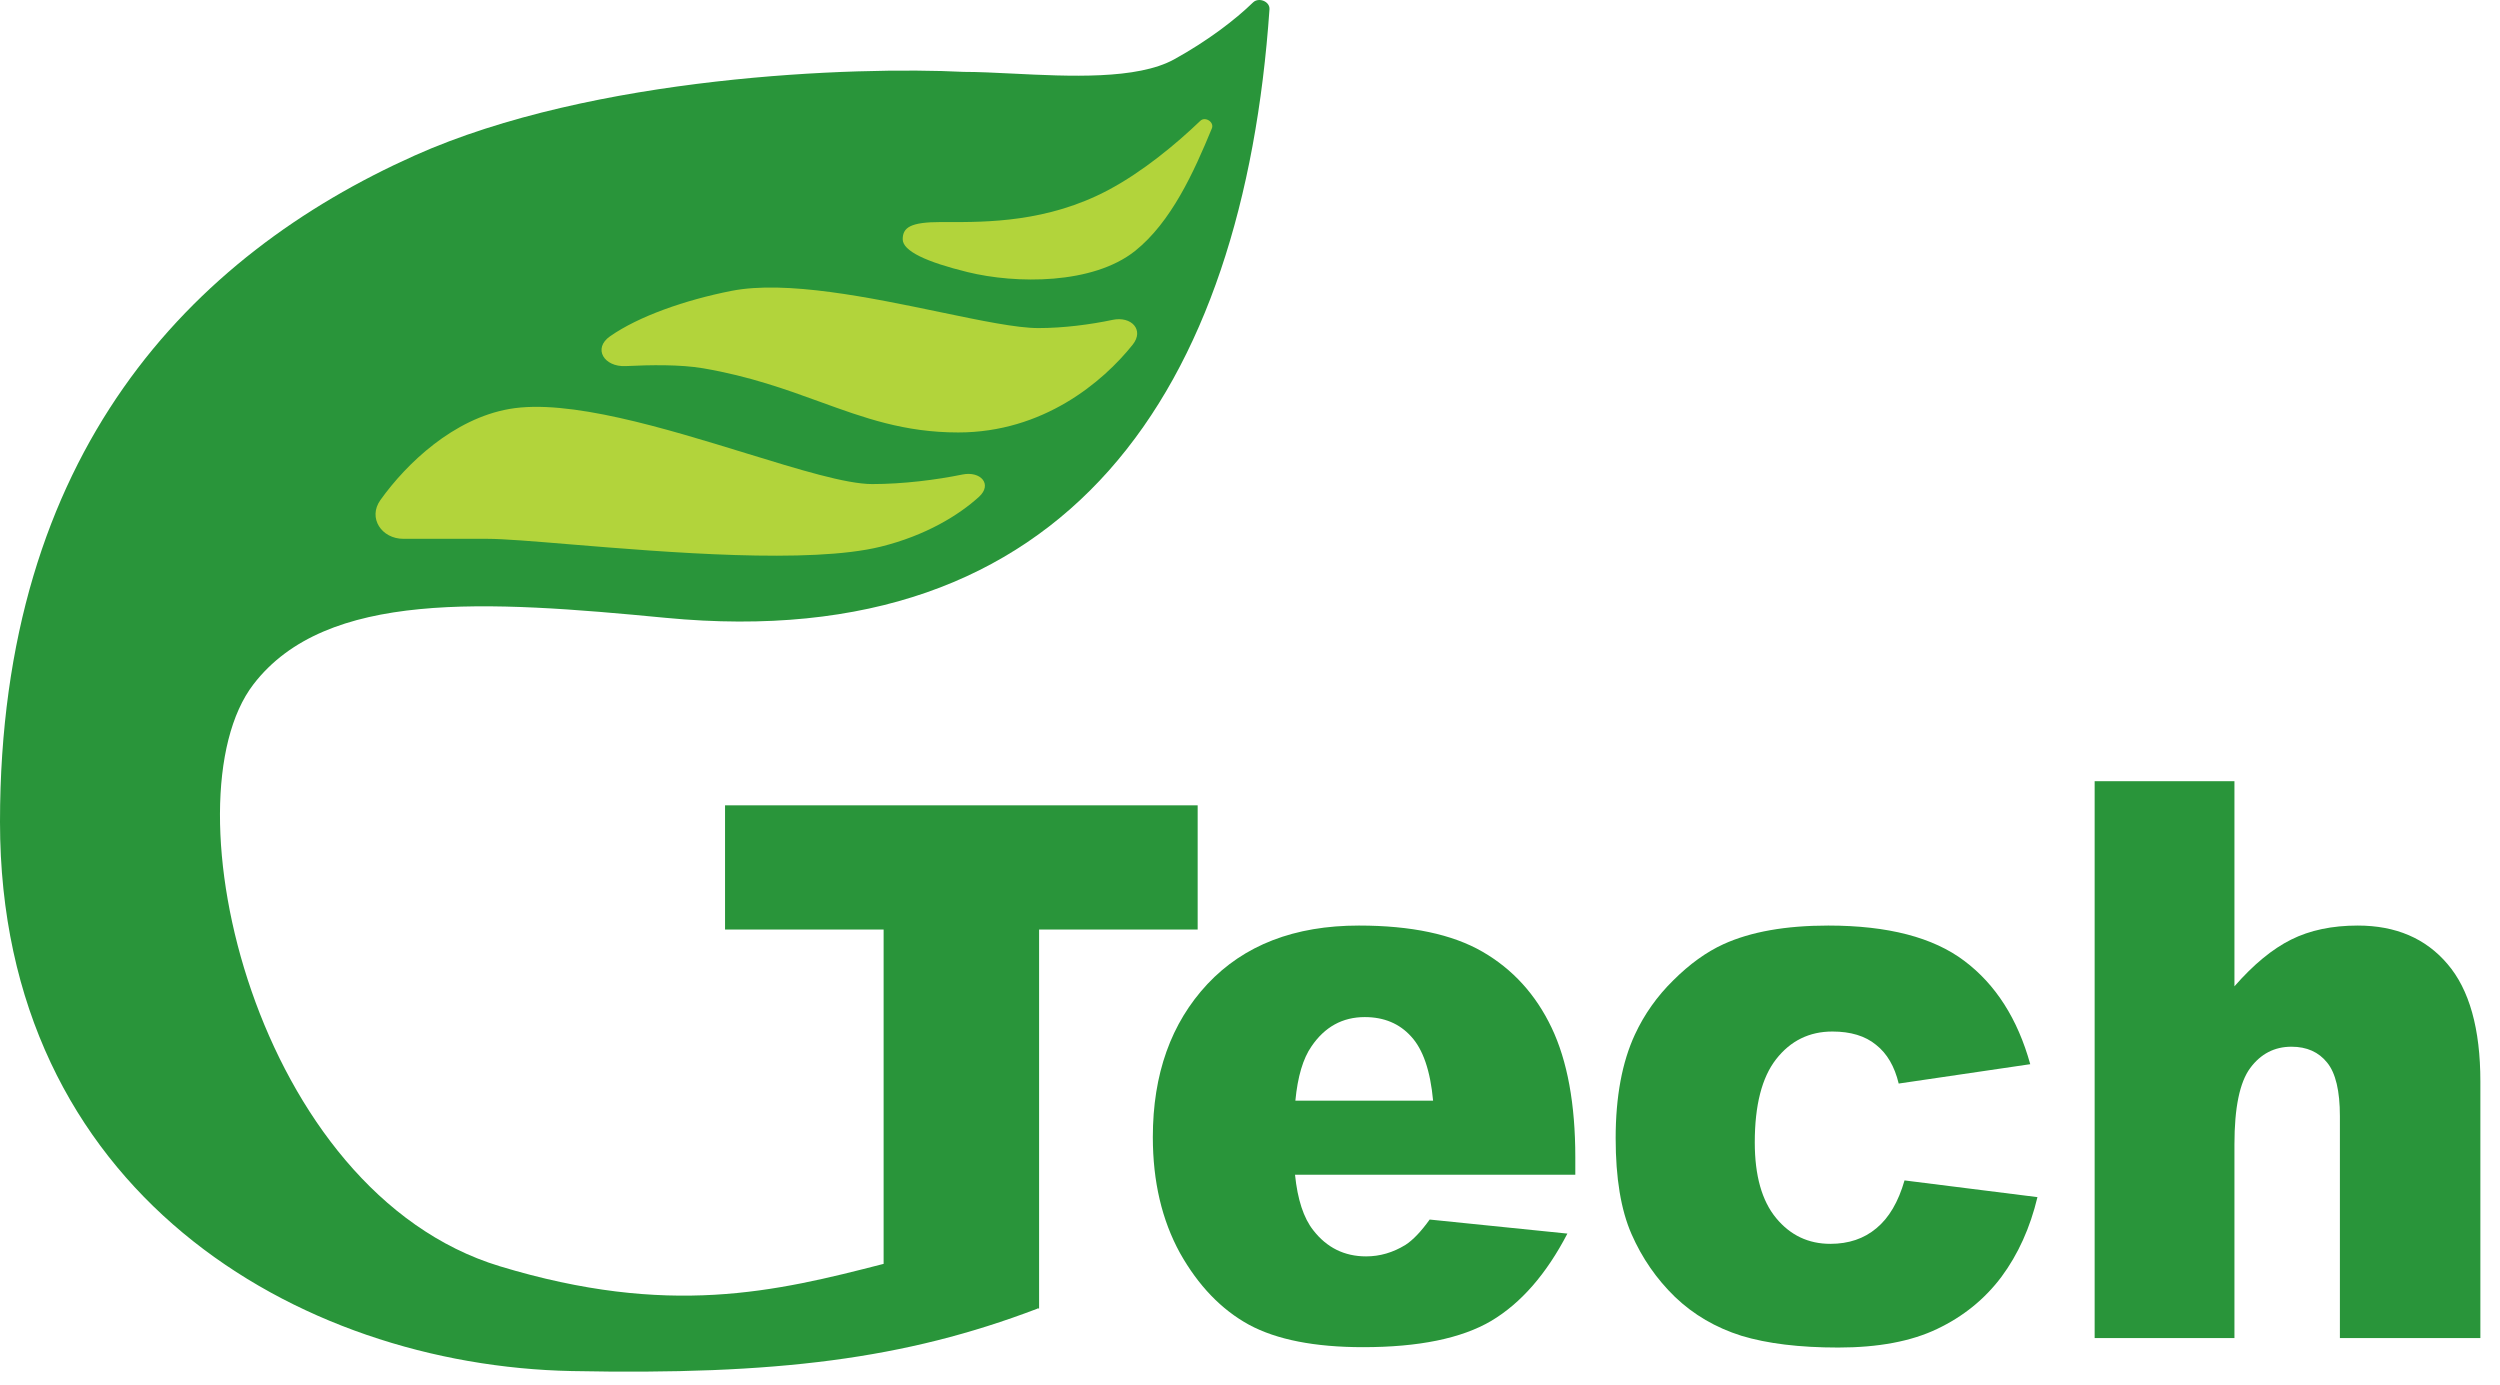
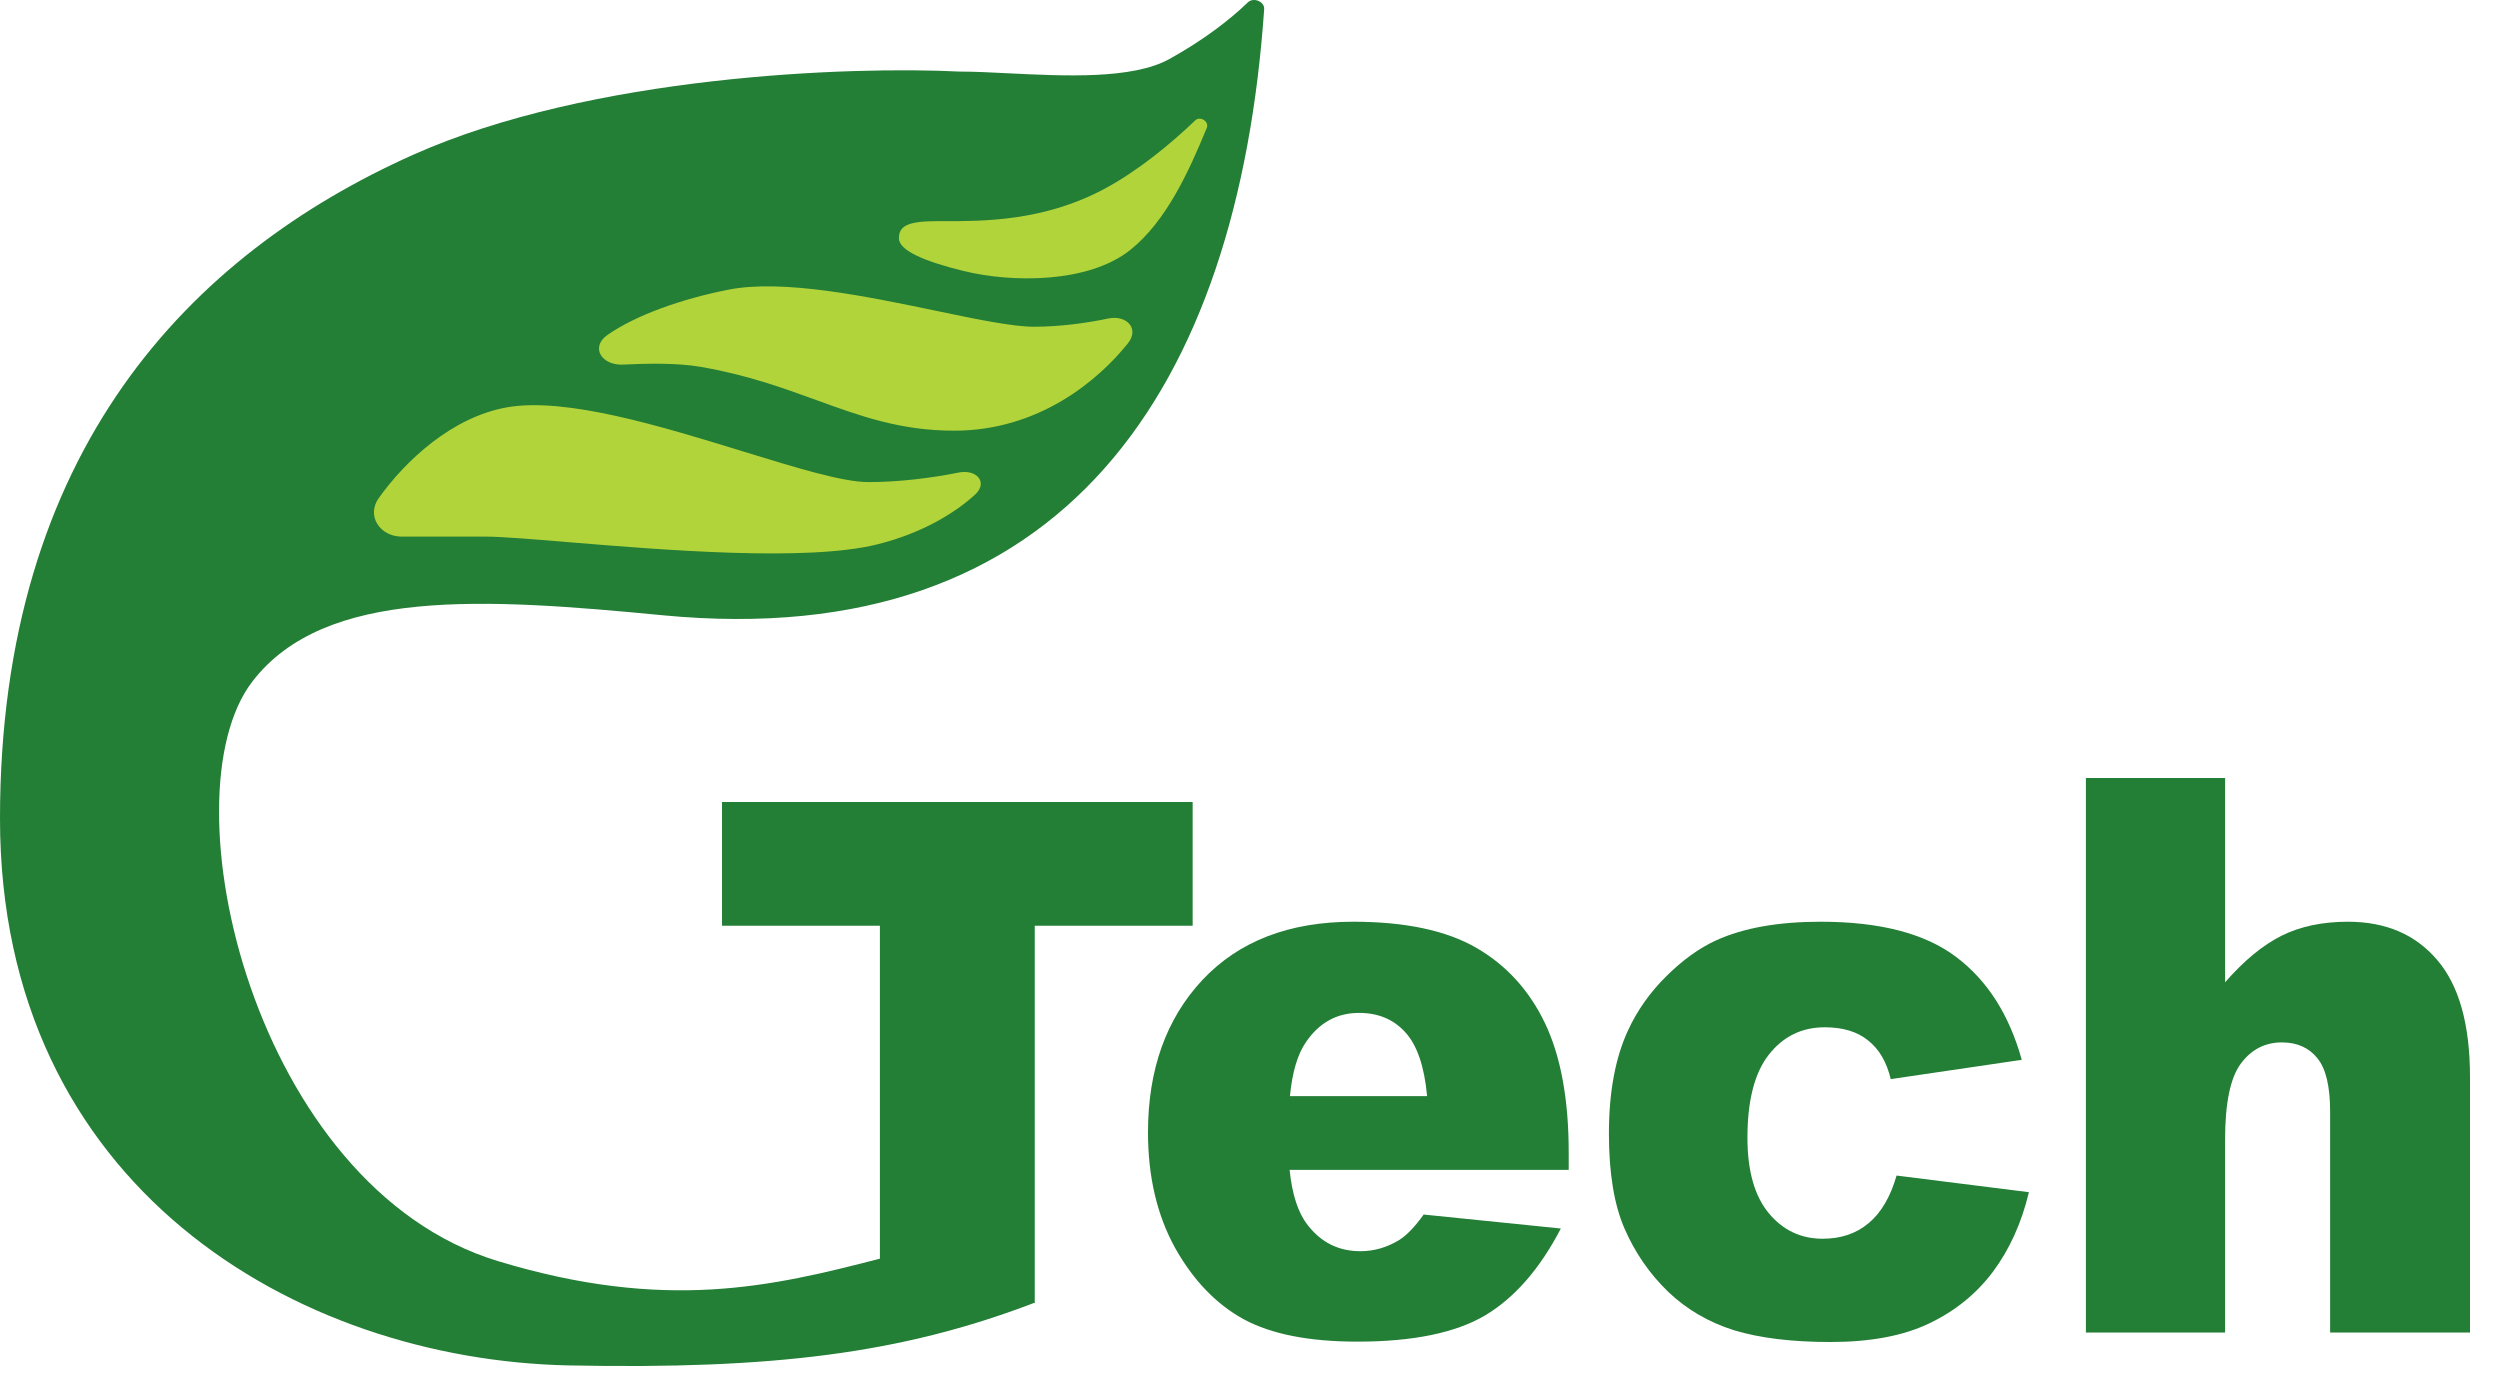
- <svg xmlns="http://www.w3.org/2000/svg" width="121" height="67" viewBox="0 0 121 67" fill="none">
-   <path fill-rule="evenodd" clip-rule="evenodd" d="M0 39.784C0 57.652 14.387 66.094 27.675 66.359C37.586 66.557 43.794 65.782 50.202 63.343L50.202 63.331H50.227V63.329H50.292V44.99H57.967V38.977H35.092V44.99H42.767V61.171C37.531 62.523 32.37 63.768 24.192 61.287C12.342 57.69 7.96 38.724 12.267 33.121C15.787 28.54 23.549 29.07 32.219 29.903C51.741 31.778 60.169 18.822 61.443 0.45C61.469 0.07 60.921 -0.148 60.648 0.117C59.782 0.957 58.463 1.971 56.828 2.873C55.034 3.861 51.754 3.698 49.018 3.562C48.15 3.519 47.337 3.479 46.643 3.479C41.393 3.214 28.728 3.653 20.066 7.529C9.238 12.375 0 21.915 0 39.784Z" fill="#29953A" />
-   <path fill-rule="evenodd" clip-rule="evenodd" d="M43.691 11.58C43.691 12.148 44.826 12.678 46.833 13.17C49.18 13.746 52.892 13.774 54.934 12.148C56.686 10.752 57.786 8.324 58.654 6.215C58.78 5.91 58.333 5.62 58.095 5.848C56.911 6.984 55.304 8.313 53.647 9.195C50.703 10.762 47.743 10.753 45.861 10.748C45.752 10.747 45.647 10.747 45.546 10.747C44.062 10.747 43.691 11.012 43.691 11.58ZM35.399 14.079C33.149 14.523 30.91 15.31 29.527 16.276C28.677 16.87 29.242 17.769 30.278 17.719C31.479 17.661 32.922 17.635 34.036 17.826C36.295 18.214 38.05 18.852 39.693 19.449C41.826 20.224 43.769 20.931 46.379 20.931C50.48 20.931 53.373 18.498 54.821 16.684C55.396 15.964 54.753 15.291 53.852 15.481C52.782 15.707 51.478 15.879 50.258 15.879C49.211 15.879 47.481 15.519 45.504 15.107C42.136 14.406 38.051 13.555 35.399 14.079ZM24.648 19.795C21.954 20.269 19.689 22.412 18.41 24.205C17.796 25.067 18.467 26.079 19.525 26.079H23.587C24.366 26.079 25.816 26.199 27.605 26.347L27.605 26.347C32.26 26.731 39.213 27.305 42.631 26.458C44.801 25.92 46.399 24.941 47.382 24.047C48.049 23.44 47.464 22.787 46.58 22.967C45.323 23.224 43.712 23.429 42.215 23.429C40.957 23.429 38.688 22.731 36.111 21.938L36.111 21.938C32.17 20.726 27.509 19.291 24.648 19.795Z" fill="#B2D43B" />
-   <path d="M76.245 56.856H62.679C62.801 58.058 63.095 58.952 63.56 59.541C64.214 60.386 65.068 60.809 66.121 60.809C66.785 60.809 67.417 60.625 68.016 60.258C68.381 60.025 68.775 59.614 69.196 59.026L75.862 59.706C74.843 61.667 73.613 63.076 72.172 63.934C70.731 64.78 68.664 65.203 65.971 65.203C63.632 65.203 61.793 64.841 60.452 64.118C59.111 63.383 57.997 62.225 57.11 60.644C56.235 59.05 55.797 57.181 55.797 55.036C55.797 51.985 56.678 49.515 58.44 47.628C60.213 45.74 62.657 44.797 65.771 44.797C68.298 44.797 70.293 45.219 71.756 46.065C73.219 46.911 74.333 48.136 75.098 49.742C75.862 51.347 76.245 53.437 76.245 56.011V56.856ZM69.362 53.272C69.229 51.825 68.875 50.79 68.298 50.165C67.733 49.54 66.985 49.227 66.054 49.227C64.979 49.227 64.12 49.699 63.477 50.643C63.067 51.231 62.807 52.107 62.696 53.272H69.362Z" fill="#29953A" />
-   <path d="M92.179 57.132L98.613 57.941C98.258 59.424 97.677 60.711 96.868 61.802C96.058 62.88 95.022 63.72 93.759 64.32C92.506 64.921 90.91 65.221 88.971 65.221C87.098 65.221 85.535 65.031 84.283 64.651C83.042 64.259 81.972 63.634 81.074 62.776C80.177 61.906 79.473 60.889 78.963 59.724C78.453 58.56 78.198 57.016 78.198 55.092C78.198 53.082 78.509 51.409 79.129 50.073C79.584 49.092 80.204 48.216 80.991 47.444C81.778 46.66 82.587 46.077 83.418 45.697C84.737 45.097 86.427 44.797 88.489 44.797C91.37 44.797 93.565 45.367 95.072 46.506C96.59 47.646 97.654 49.313 98.264 51.507L91.897 52.444C91.697 51.611 91.332 50.986 90.8 50.569C90.279 50.14 89.575 49.926 88.688 49.926C87.569 49.926 86.66 50.373 85.962 51.268C85.275 52.15 84.931 53.492 84.931 55.294C84.931 56.899 85.275 58.119 85.962 58.952C86.649 59.786 87.525 60.202 88.589 60.202C89.475 60.202 90.218 59.951 90.816 59.449C91.426 58.946 91.88 58.174 92.179 57.132Z" fill="#29953A" />
-   <path d="M101.381 37.811H108.147V47.738C109.067 46.684 109.982 45.93 110.89 45.477C111.799 45.023 112.874 44.797 114.115 44.797C115.955 44.797 117.402 45.416 118.454 46.653C119.518 47.891 120.05 49.791 120.05 52.352V64.762H113.251V54.025C113.251 52.8 113.046 51.936 112.636 51.433C112.226 50.919 111.65 50.661 110.907 50.661C110.087 50.661 109.422 51.004 108.912 51.691C108.402 52.377 108.147 53.609 108.147 55.386V64.762H101.381V37.811Z" fill="#29953A" />
+ <svg xmlns="http://www.w3.org/2000/svg" width="81" height="45" viewBox="0 0 81 45" fill="none">
+   <path fill-rule="evenodd" clip-rule="evenodd" d="M0 26.522C0 38.435 9.591 44.063 18.449 44.24C25.056 44.371 29.194 43.854 33.466 42.229L33.466 42.221H33.482V42.22H33.526V29.994H38.642V25.985H23.393V29.994H28.509V40.781C25.019 41.682 21.578 42.512 16.127 40.858C8.228 38.46 5.306 25.816 8.177 22.081C10.524 19.027 15.698 19.38 21.478 19.935C34.492 21.186 40.11 12.548 40.959 0.3C40.977 0.047 40.611 -0.099 40.429 0.078C39.852 0.638 38.973 1.314 37.883 1.915C36.687 2.574 34.5 2.465 32.677 2.375C32.098 2.346 31.556 2.319 31.093 2.319C27.594 2.142 19.151 2.435 13.376 5.019C6.158 8.25 0 14.61 0 26.522Z" fill="#237E36" />
+   <path fill-rule="evenodd" clip-rule="evenodd" d="M29.125 7.72C29.125 8.099 29.882 8.452 31.219 8.78C32.784 9.164 35.259 9.183 36.62 8.099C37.788 7.168 38.522 5.549 39.1 4.143C39.184 3.94 38.886 3.747 38.727 3.899C37.938 4.656 36.867 5.542 35.762 6.13C33.799 7.175 31.826 7.169 30.571 7.165C30.499 7.165 30.429 7.165 30.361 7.165C29.372 7.165 29.125 7.341 29.125 7.72ZM23.598 9.386C22.098 9.682 20.605 10.207 19.683 10.851C19.116 11.247 19.493 11.846 20.183 11.813C20.984 11.774 21.946 11.757 22.689 11.884C24.195 12.143 25.365 12.568 26.459 12.966C27.881 13.483 29.177 13.954 30.917 13.954C33.651 13.954 35.579 12.332 36.545 11.123C36.928 10.643 36.499 10.194 35.898 10.321C35.185 10.472 34.316 10.586 33.503 10.586C32.805 10.586 31.652 10.346 30.333 10.071C28.089 9.604 25.365 9.037 23.598 9.386ZM16.43 13.197C14.635 13.513 13.124 14.942 12.272 16.137C11.862 16.711 12.31 17.386 13.015 17.386H15.723C16.242 17.386 17.209 17.466 18.402 17.565C21.505 17.821 26.14 18.204 28.418 17.639C29.865 17.28 30.93 16.628 31.585 16.032C32.03 15.627 31.64 15.191 31.051 15.312C30.213 15.482 29.139 15.62 28.14 15.62C27.302 15.62 25.79 15.154 24.072 14.626C21.445 13.817 18.337 12.861 16.43 13.197Z" fill="#B2D43B" />
+   <path d="M50.826 37.904H41.783C41.865 38.705 42.06 39.302 42.371 39.694C42.807 40.258 43.375 40.539 44.077 40.539C44.521 40.539 44.942 40.417 45.341 40.172C45.584 40.017 45.847 39.743 46.127 39.351L50.571 39.804C49.892 41.111 49.072 42.051 48.111 42.623C47.151 43.187 45.773 43.469 43.978 43.469C42.419 43.469 41.192 43.228 40.298 42.745C39.404 42.255 38.662 41.483 38.071 40.429C37.487 39.367 37.195 38.121 37.195 36.691C37.195 34.657 37.783 33.01 38.957 31.752C40.139 30.494 41.769 29.864 43.845 29.864C45.529 29.864 46.859 30.146 47.834 30.71C48.809 31.274 49.552 32.091 50.062 33.161C50.571 34.232 50.826 35.625 50.826 37.341V37.904ZM46.238 35.514C46.15 34.55 45.913 33.86 45.529 33.443C45.152 33.027 44.654 32.818 44.033 32.818C43.316 32.818 42.744 33.133 42.315 33.762C42.042 34.154 41.868 34.738 41.794 35.514H46.238Z" fill="#237E36" />
+   <path d="M61.449 38.088L65.737 38.627C65.501 39.616 65.113 40.474 64.574 41.201C64.035 41.92 63.344 42.48 62.502 42.88C61.667 43.281 60.603 43.481 59.31 43.481C58.061 43.481 57.02 43.354 56.185 43.101C55.357 42.84 54.644 42.423 54.046 41.851C53.447 41.271 52.978 40.593 52.639 39.816C52.299 39.04 52.129 38.011 52.129 36.728C52.129 35.388 52.336 34.273 52.749 33.382C53.052 32.728 53.466 32.144 53.99 31.629C54.515 31.107 55.054 30.718 55.608 30.465C56.488 30.065 57.614 29.864 58.989 29.864C60.909 29.864 62.372 30.244 63.377 31.004C64.389 31.764 65.098 32.875 65.505 34.338L61.26 34.963C61.127 34.407 60.883 33.991 60.529 33.713C60.182 33.427 59.712 33.284 59.121 33.284C58.375 33.284 57.77 33.582 57.304 34.179C56.846 34.767 56.617 35.662 56.617 36.863C56.617 37.933 56.846 38.746 57.304 39.302C57.762 39.857 58.346 40.135 59.055 40.135C59.646 40.135 60.141 39.968 60.54 39.633C60.946 39.297 61.249 38.783 61.449 38.088Z" fill="#237E36" />
+   <path d="M67.583 25.207H72.093V31.826C72.707 31.123 73.316 30.62 73.922 30.318C74.528 30.016 75.244 29.864 76.072 29.864C77.298 29.864 78.262 30.277 78.964 31.102C79.674 31.928 80.028 33.194 80.028 34.902V43.175H75.496V36.017C75.496 35.2 75.359 34.624 75.085 34.289C74.812 33.946 74.428 33.774 73.933 33.774C73.386 33.774 72.943 34.003 72.603 34.461C72.263 34.918 72.093 35.739 72.093 36.924V43.175H67.583V25.207Z" fill="#237E36" />
</svg>
